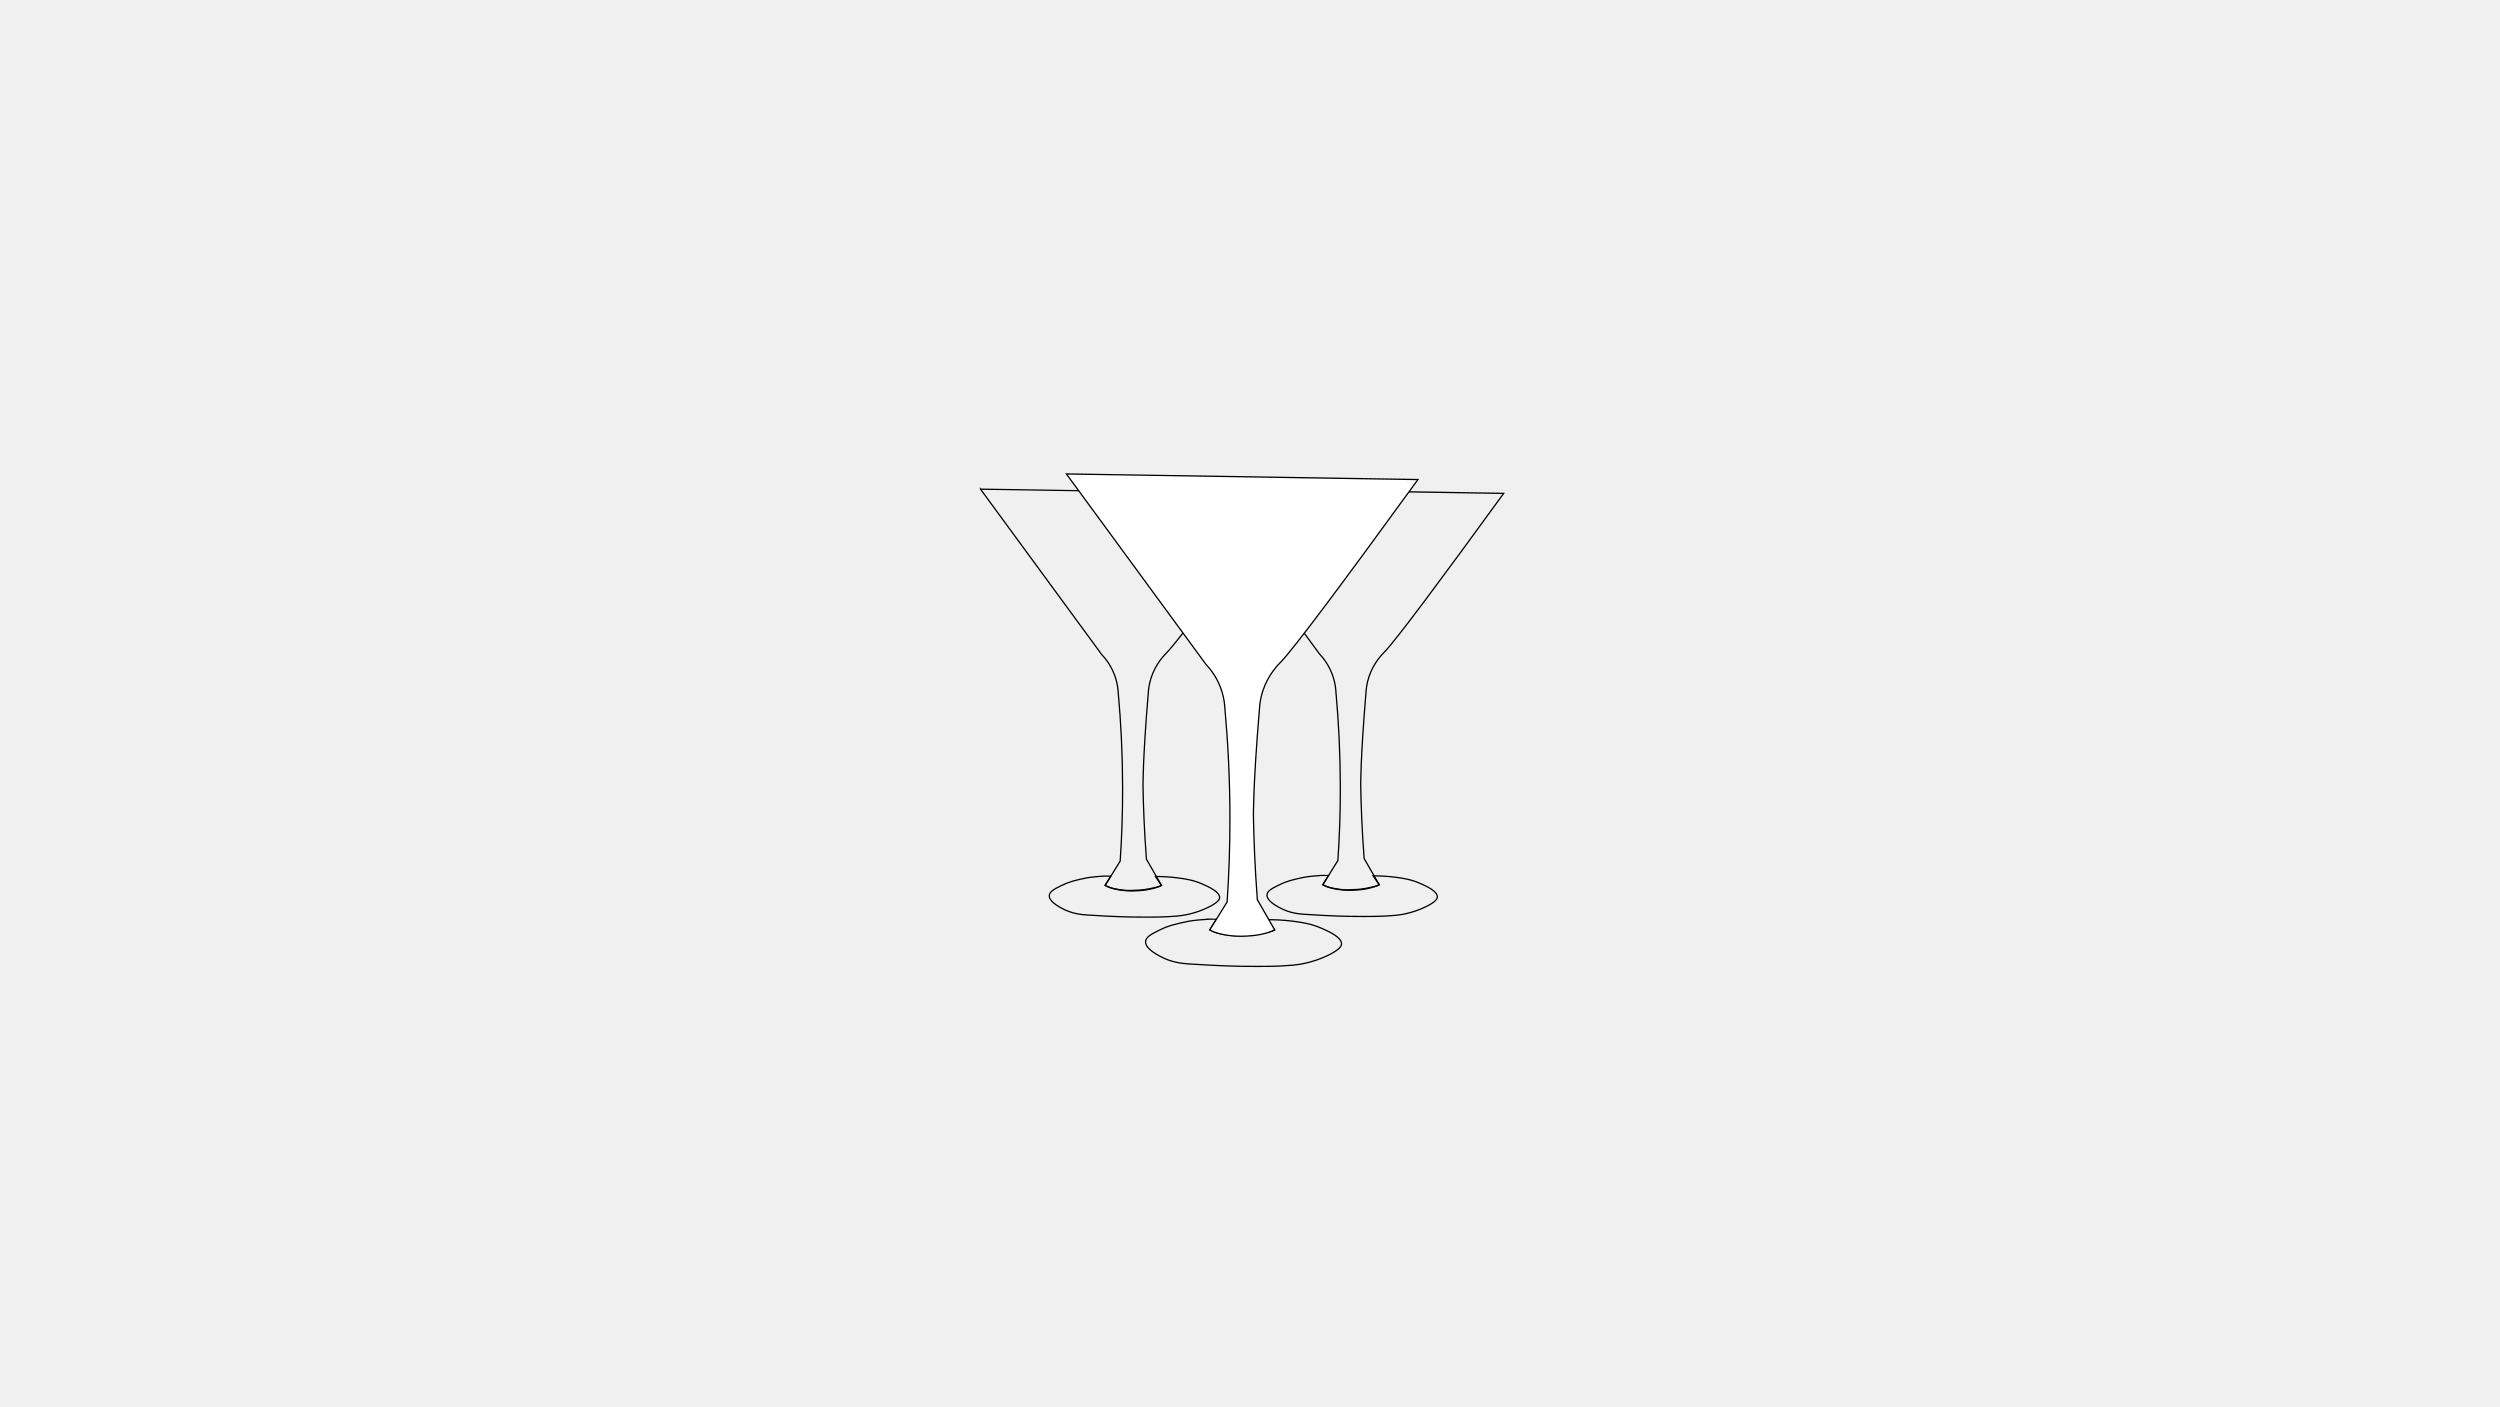
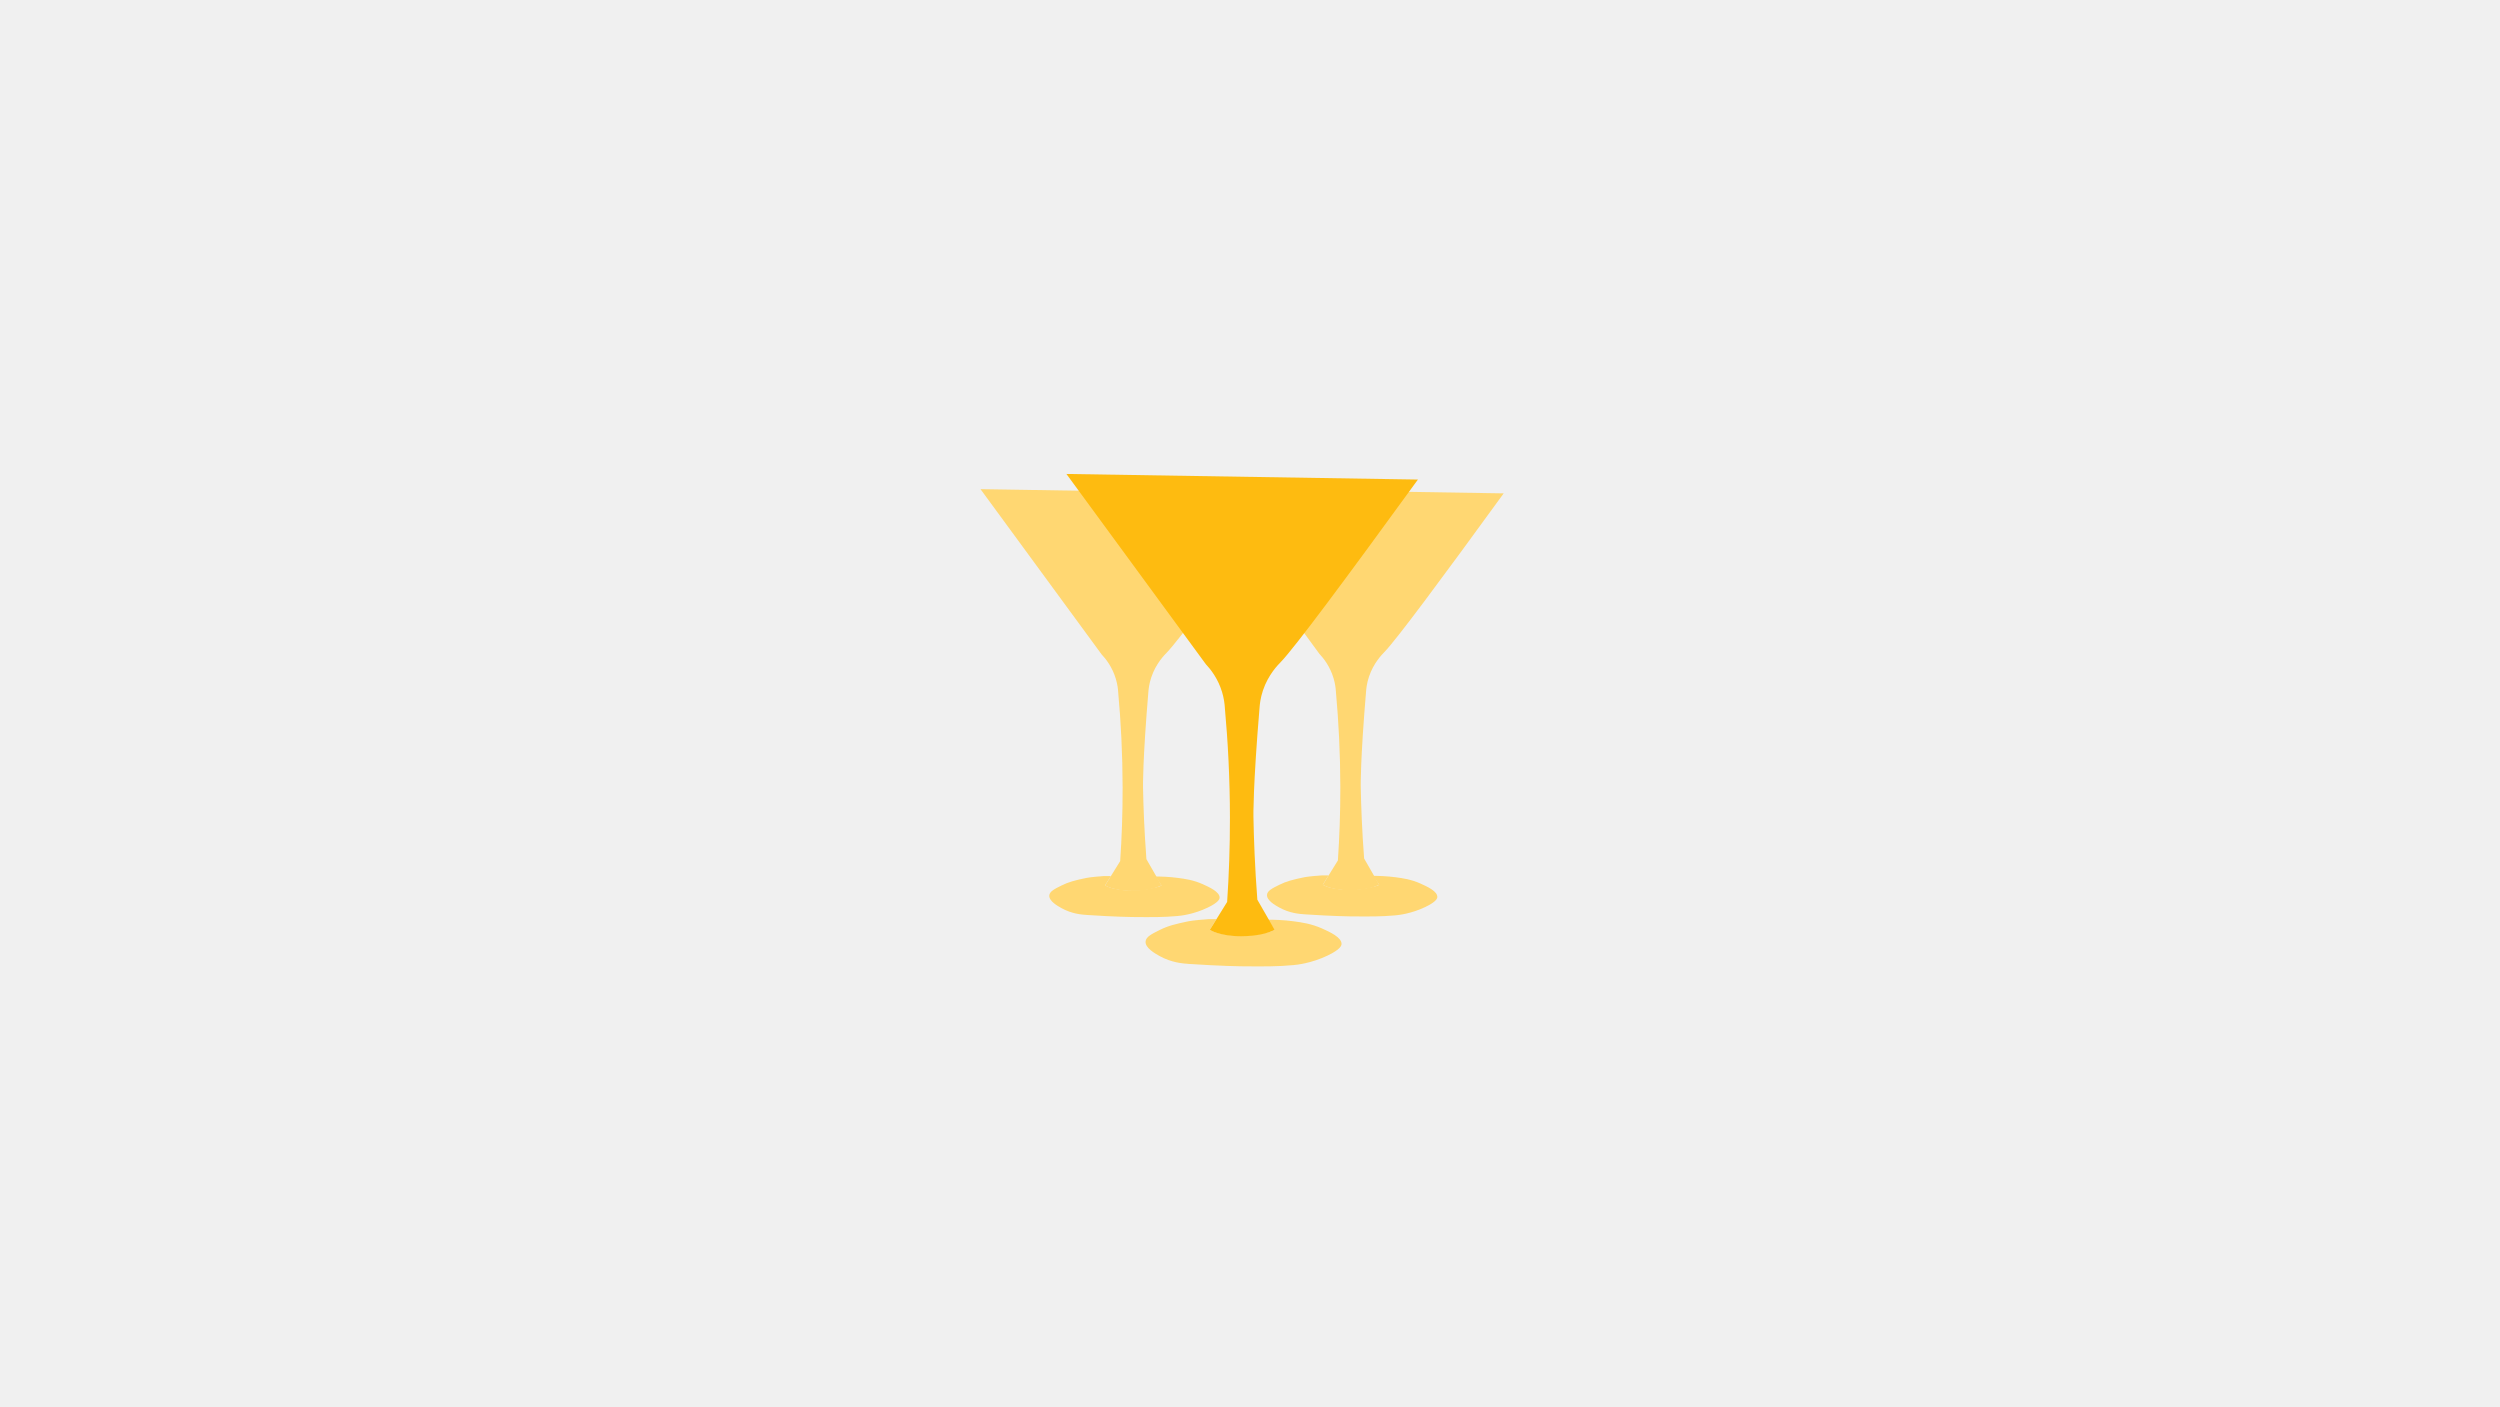
<svg xmlns="http://www.w3.org/2000/svg" id="Layer_1" version="1.1" viewBox="0 0 1920 1080">
  <defs>
    <style>
      .st0 {
-         fill: #fff;
+         fill: #FEBB10;
      }

      .st0, .st1 {
-         stroke: #000;
+         stroke: none;
        stroke-miterlimit: 10;
      }

      .st1 {
-         fill: none;
+         fill: #FFD772;
      }
    </style>
  </defs>
  <path class="st1" d="M927.93,705.93c-2.1.05-12.16.98-15.1,1.59-10.51,2.2-15.72,3.5-22.24,6.74-6.08,3.02-10.47,5.2-10.78,8.76-.44,5,7.42,9.36,10.78,11.23,9.13,5.07,17.8,5.74,22.69,6.06,25.06,1.66,39.53,1.8,39.53,1.8,18.48.17,27.98.23,40.43-.9,2.62-.24,13.89-1.36,26.5-7.41,9.98-4.79,10.51-7.73,10.56-8.76.24-5.14-9.27-9.41-14.82-11.9-8.25-3.7-15.54-4.72-22.24-5.62-7.49-1-15.41-1.23-19.65-1.19,1.7,2.68,3.67,5.17,5.36,7.84-1.94,1.37-6.58,2.12-10.52,2.92-7.4,1.52-10.65,1.22-14.47,1.43-3.33.19-5.45.42-13.13-.78-5.73-.89-8.53-1.89-11.73-3.58,1.97-3.36,3.12-5.03,5.12-8.27-.59-.07-5.12,0-6.31.02Z" />
  <path class="st1" d="M920.21,375.15c31,42.3,62,84.59,93,126.89,3.27,3.47,8.21,9.7,10.93,18.75,1.22,4.06,1.71,7.77,1.87,10.83,2.04,22.44,3.32,46.79,3.36,72.82.03,19.84-.67,38.68-1.87,56.39-3.86,6.22-7.72,12.45-11.58,18.67,4.14,2.49,12.53,4.28,20.88,4.23,10.59-.07,17.53-1.9,22.43-4.23-3.86-6.72-7.72-13.44-11.58-20.16-1.67-22-2.35-40.86-2.61-55.64,0,0-.35-19.77,4.11-72.82.17-1.99.54-6.11,2.24-11.2,3.59-10.73,10.23-17.27,11.95-19.04,9.15-9.49,42.52-54.33,91.49-121.73-78.21-1.25-156.41-2.49-234.62-3.74Z" />
  <path class="st1" d="M1014.88,672.33c-1.83.04-10.57.85-13.12,1.38-9.13,1.91-13.66,3.04-19.33,5.86-5.28,2.62-9.1,4.52-9.37,7.61-.38,4.34,6.45,8.14,9.37,9.76,7.94,4.41,15.47,4.99,19.72,5.27,21.78,1.45,34.36,1.56,34.36,1.56,16.06.15,24.32.2,35.14-.78,2.28-.21,12.07-1.18,23.04-6.44,8.68-4.16,9.13-6.72,9.17-7.61.21-4.47-8.05-8.18-12.88-10.35-7.17-3.22-13.5-4.11-19.33-4.88-6.51-.87-13.39-1.07-17.08-1.04,1.48,2.33,3.19,4.49,4.66,6.82-1.69,1.19-5.72,1.84-9.14,2.54-6.43,1.32-9.26,1.06-12.57,1.25-2.89.16-4.74.36-11.41-.68-4.98-.78-7.42-1.64-10.2-3.11,1.71-2.92,2.71-4.37,4.45-7.18-.51-.06-4.45,0-5.49.02Z" />
  <path class="st1" d="M753.01,375.65c31,42.3,62,84.59,93,126.89,3.27,3.47,8.21,9.7,10.93,18.75,1.22,4.06,1.71,7.77,1.87,10.83,2.04,22.44,3.32,46.79,3.36,72.82.03,19.84-.67,38.68-1.87,56.39-3.86,6.22-7.72,12.45-11.58,18.67,4.14,2.49,12.53,4.28,20.88,4.23,10.59-.07,17.53-1.9,22.43-4.23-3.86-6.72-7.72-13.44-11.58-20.16-1.67-22-2.35-40.86-2.61-55.64,0,0-.35-19.77,4.11-72.82.17-1.99.54-6.11,2.24-11.2,3.59-10.73,10.23-17.27,11.95-19.04,9.15-9.49,42.52-54.33,91.49-121.73-78.21-1.25-156.41-2.49-234.62-3.74Z" />
  <path class="st1" d="M847.68,672.83c-1.83.04-10.57.85-13.12,1.38-9.13,1.91-13.66,3.04-19.33,5.86-5.28,2.62-9.1,4.52-9.37,7.61-.38,4.34,6.45,8.14,9.37,9.76,7.94,4.41,15.47,4.99,19.72,5.27,21.78,1.45,34.36,1.56,34.36,1.56,16.06.15,24.32.2,35.14-.78,2.28-.21,12.07-1.18,23.04-6.44,8.68-4.16,9.13-6.72,9.17-7.61.21-4.47-8.05-8.18-12.88-10.35-7.17-3.22-13.5-4.11-19.33-4.88-6.51-.87-13.39-1.07-17.08-1.04,1.48,2.33,3.19,4.49,4.66,6.82-1.69,1.19-5.72,1.84-9.14,2.54-6.43,1.32-9.26,1.06-12.57,1.25-2.89.16-4.74.36-11.41-.68-4.98-.78-7.42-1.64-10.2-3.11,1.71-2.92,2.71-4.37,4.45-7.18-.51-.06-4.45,0-5.49.02Z" />
  <path class="st0" d="M819,364c35.67,48.67,71.33,97.33,107,146,3.76,3.99,9.45,11.16,12.57,21.57,1.4,4.67,1.97,8.94,2.15,12.46,2.35,25.82,3.82,53.84,3.87,83.78.03,22.83-.77,44.5-2.15,64.88-4.44,7.16-8.88,14.32-13.32,21.48,4.76,2.87,14.42,4.93,24.03,4.87,12.19-.08,20.17-2.18,25.81-4.87l-13.32-23.2c-1.92-25.31-2.71-47.01-3.01-64.02,0,0-.4-22.75,4.73-83.78.19-2.29.62-7.03,2.58-12.89,4.13-12.35,11.78-19.87,13.75-21.91,10.53-10.92,48.92-62.52,105.27-140.07-89.98-1.43-179.97-2.87-269.95-4.3Z" />
</svg>
